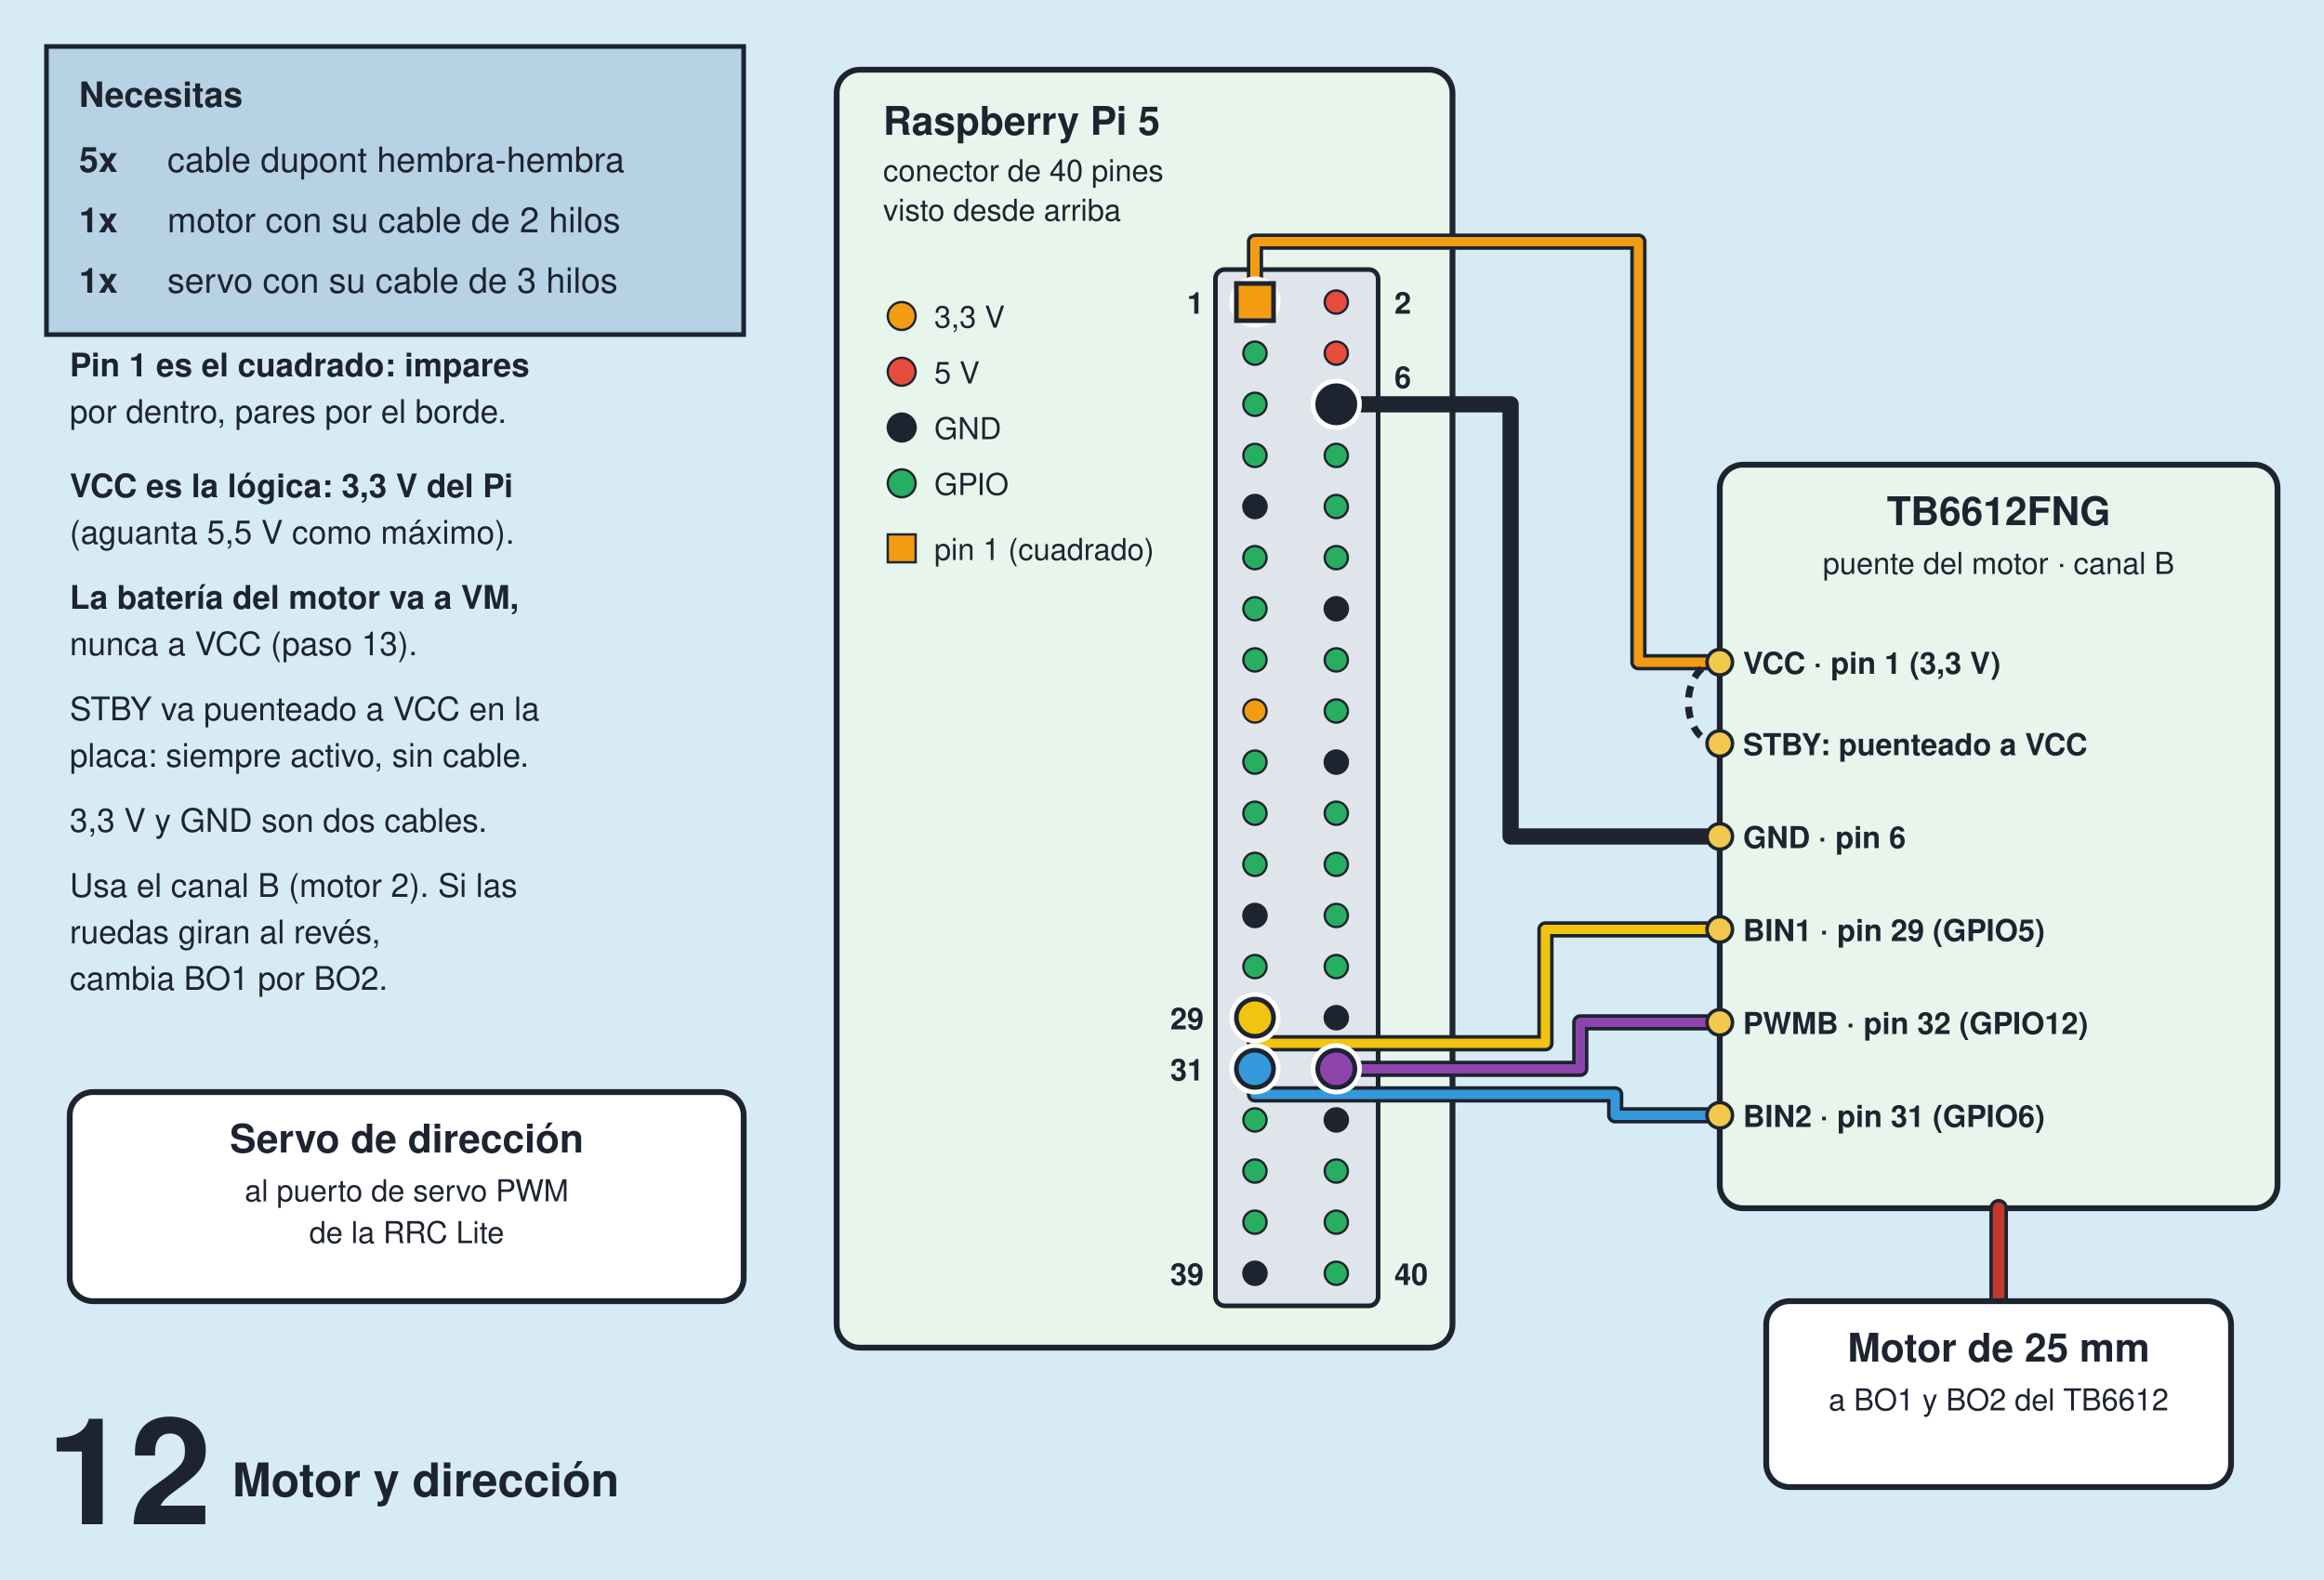
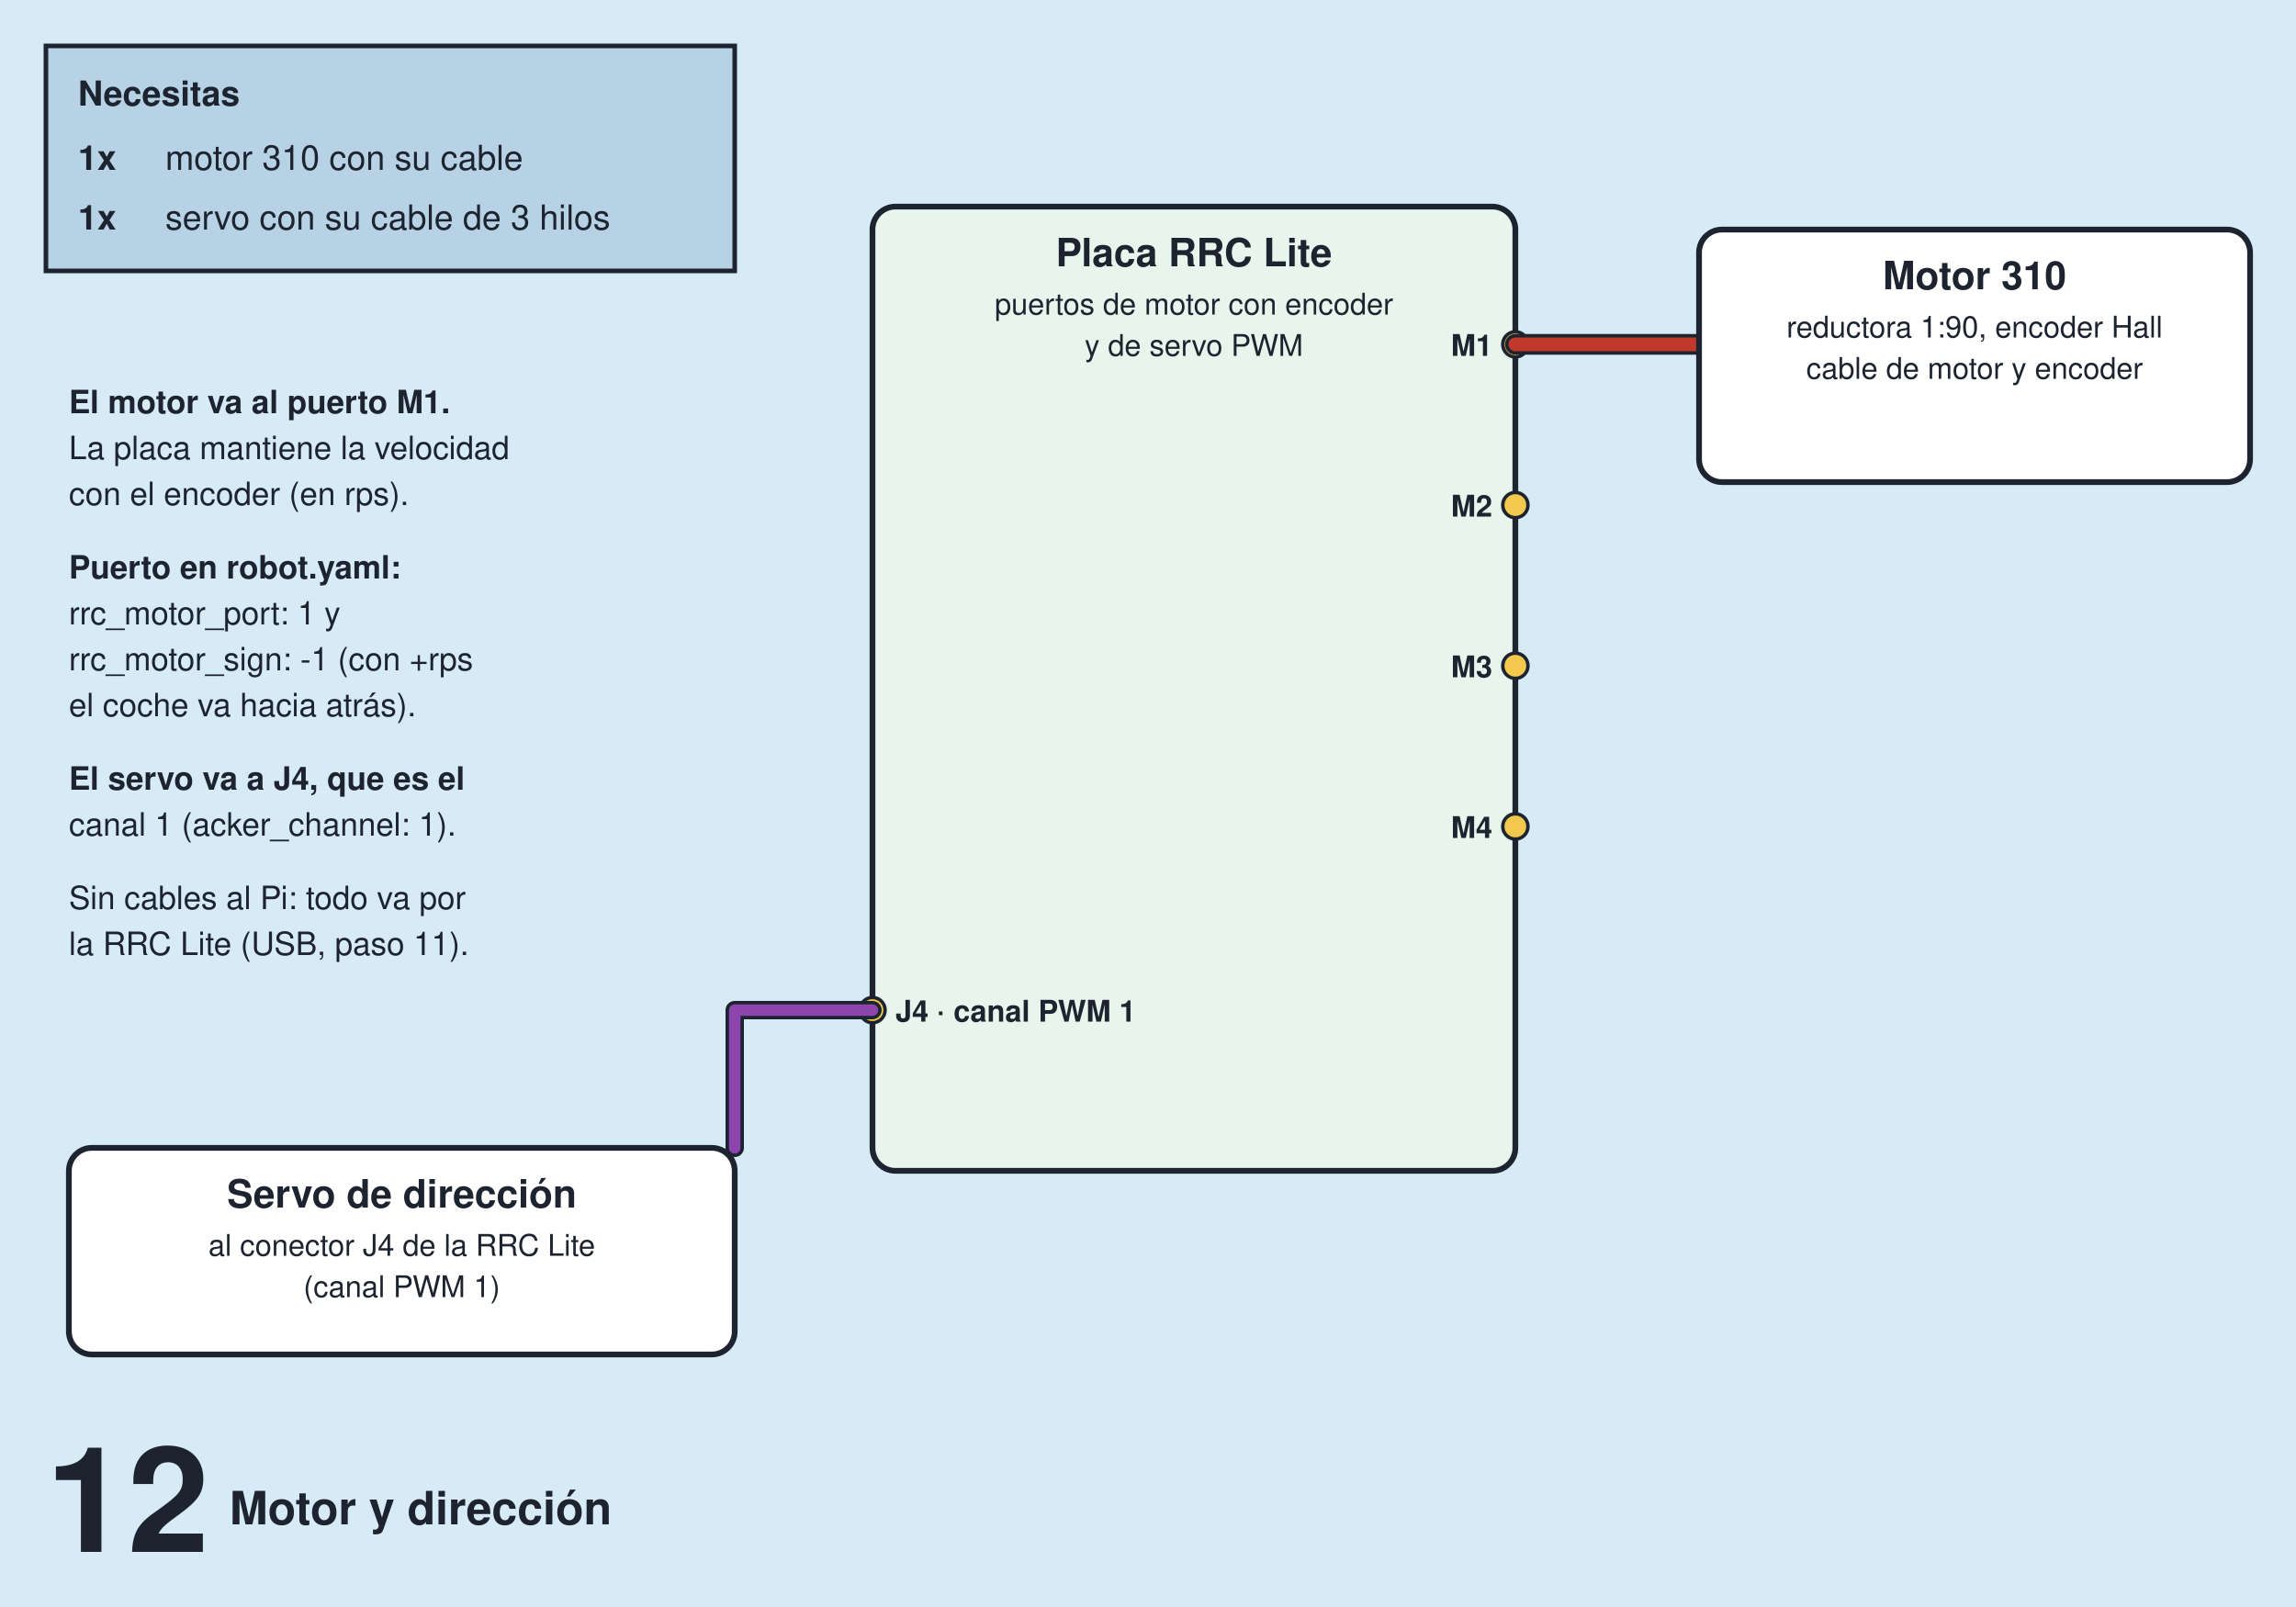
- <svg xmlns="http://www.w3.org/2000/svg" viewBox="0 0 1000 680" width="1000" height="680" role="img" aria-label="Motor y dirección">
-   <rect width="1000" height="680" fill="#d7ebf6" />
-   <text x="20" y="656" font-family="Helvetica, Arial, sans-serif" font-size="64" font-weight="bold" text-anchor="start" fill="#1d2430">12</text>
-   <text x="100" y="644" font-family="Helvetica, Arial, sans-serif" font-size="20" font-weight="bold" text-anchor="start" fill="#1d2430">Motor y dirección</text>
-   <rect x="20" y="20" width="300" height="124" fill="#b6d2e4" stroke="#1d2430" stroke-width="2" />
+ <svg xmlns="http://www.w3.org/2000/svg" viewBox="0 0 1000 700" width="1000" height="700" role="img" aria-label="Motor y dirección">
+   <rect width="1000" height="700" fill="#d7ebf6" />
+   <text x="20" y="676" font-family="Helvetica, Arial, sans-serif" font-size="64" font-weight="bold" text-anchor="start" fill="#1d2430">12</text>
+   <text x="100" y="664" font-family="Helvetica, Arial, sans-serif" font-size="20" font-weight="bold" text-anchor="start" fill="#1d2430">Motor y dirección</text>
+   <rect x="20" y="20" width="300" height="98" fill="#b6d2e4" stroke="#1d2430" stroke-width="2" />
  <text x="34" y="46" font-family="Helvetica, Arial, sans-serif" font-size="15" font-weight="bold" text-anchor="start" fill="#1d2430">Necesitas</text>
-   <text x="34" y="74" font-family="Helvetica, Arial, sans-serif" font-size="15" font-weight="bold" text-anchor="start" fill="#1d2430">5x</text>
-   <text x="72" y="74" font-family="Helvetica, Arial, sans-serif" font-size="15" font-weight="normal" text-anchor="start" fill="#1d2430">cable dupont hembra-hembra</text>
+   <text x="34" y="74" font-family="Helvetica, Arial, sans-serif" font-size="15" font-weight="bold" text-anchor="start" fill="#1d2430">1x</text>
+   <text x="72" y="74" font-family="Helvetica, Arial, sans-serif" font-size="15" font-weight="normal" text-anchor="start" fill="#1d2430">motor 310 con su cable</text>
  <text x="34" y="100" font-family="Helvetica, Arial, sans-serif" font-size="15" font-weight="bold" text-anchor="start" fill="#1d2430">1x</text>
-   <text x="72" y="100" font-family="Helvetica, Arial, sans-serif" font-size="15" font-weight="normal" text-anchor="start" fill="#1d2430">motor con su cable de 2 hilos</text>
-   <text x="34" y="126" font-family="Helvetica, Arial, sans-serif" font-size="15" font-weight="bold" text-anchor="start" fill="#1d2430">1x</text>
-   <text x="72" y="126" font-family="Helvetica, Arial, sans-serif" font-size="15" font-weight="normal" text-anchor="start" fill="#1d2430">servo con su cable de 3 hilos</text>
-   <rect x="360" y="30" width="265" height="550" rx="10" fill="#e8f5ec" stroke="#1d2430" stroke-width="2.5" />
-   <text x="380" y="58" font-family="Helvetica, Arial, sans-serif" font-size="17" font-weight="bold" text-anchor="start" fill="#1d2430">Raspberry Pi 5</text>
-   <text x="380" y="78" font-family="Helvetica, Arial, sans-serif" font-size="13" font-weight="normal" text-anchor="start" fill="#1d2430">conector de 40 pines</text>
-   <text x="380" y="95" font-family="Helvetica, Arial, sans-serif" font-size="13" font-weight="normal" text-anchor="start" fill="#1d2430">visto desde arriba</text>
-   <circle cx="388" cy="136" r="6" fill="#f39c12" stroke="#1d2430" stroke-width="1" />
-   <text x="402" y="141" font-family="Helvetica, Arial, sans-serif" font-size="13" font-weight="normal" text-anchor="start" fill="#1d2430">3,3 V</text>
-   <circle cx="388" cy="160" r="6" fill="#e74c3c" stroke="#1d2430" stroke-width="1" />
-   <text x="402" y="165" font-family="Helvetica, Arial, sans-serif" font-size="13" font-weight="normal" text-anchor="start" fill="#1d2430">5 V</text>
-   <circle cx="388" cy="184" r="6" fill="#1d2430" stroke="#1d2430" stroke-width="1" />
-   <text x="402" y="189" font-family="Helvetica, Arial, sans-serif" font-size="13" font-weight="normal" text-anchor="start" fill="#1d2430">GND</text>
-   <circle cx="388" cy="208" r="6" fill="#27ae60" stroke="#1d2430" stroke-width="1" />
-   <text x="402" y="213" font-family="Helvetica, Arial, sans-serif" font-size="13" font-weight="normal" text-anchor="start" fill="#1d2430">GPIO</text>
-   <rect x="382" y="230" width="12" height="12" fill="#f39c12" stroke="#1d2430" stroke-width="1" />
-   <text x="402" y="241" font-family="Helvetica, Arial, sans-serif" font-size="13" font-weight="normal" text-anchor="start" fill="#1d2430">pin 1 (cuadrado)</text>
-   <rect x="523" y="116" width="70" height="446" rx="4" fill="#dfe5ea" stroke="#1d2430" stroke-width="2" />
-   <circle cx="575" cy="130" r="5" fill="#e74c3c" stroke="#1d2430" stroke-width="1" />
-   <circle cx="540" cy="152" r="5" fill="#27ae60" stroke="#1d2430" stroke-width="1" />
-   <circle cx="575" cy="152" r="5" fill="#e74c3c" stroke="#1d2430" stroke-width="1" />
-   <circle cx="540" cy="174" r="5" fill="#27ae60" stroke="#1d2430" stroke-width="1" />
-   <circle cx="540" cy="196" r="5" fill="#27ae60" stroke="#1d2430" stroke-width="1" />
-   <circle cx="575" cy="196" r="5" fill="#27ae60" stroke="#1d2430" stroke-width="1" />
-   <circle cx="540" cy="218" r="5" fill="#1d2430" stroke="#1d2430" stroke-width="1" />
-   <circle cx="575" cy="218" r="5" fill="#27ae60" stroke="#1d2430" stroke-width="1" />
-   <circle cx="540" cy="240" r="5" fill="#27ae60" stroke="#1d2430" stroke-width="1" />
-   <circle cx="575" cy="240" r="5" fill="#27ae60" stroke="#1d2430" stroke-width="1" />
-   <circle cx="540" cy="262" r="5" fill="#27ae60" stroke="#1d2430" stroke-width="1" />
-   <circle cx="575" cy="262" r="5" fill="#1d2430" stroke="#1d2430" stroke-width="1" />
-   <circle cx="540" cy="284" r="5" fill="#27ae60" stroke="#1d2430" stroke-width="1" />
-   <circle cx="575" cy="284" r="5" fill="#27ae60" stroke="#1d2430" stroke-width="1" />
-   <circle cx="540" cy="306" r="5" fill="#f39c12" stroke="#1d2430" stroke-width="1" />
-   <circle cx="575" cy="306" r="5" fill="#27ae60" stroke="#1d2430" stroke-width="1" />
-   <circle cx="540" cy="328" r="5" fill="#27ae60" stroke="#1d2430" stroke-width="1" />
-   <circle cx="575" cy="328" r="5" fill="#1d2430" stroke="#1d2430" stroke-width="1" />
-   <circle cx="540" cy="350" r="5" fill="#27ae60" stroke="#1d2430" stroke-width="1" />
-   <circle cx="575" cy="350" r="5" fill="#27ae60" stroke="#1d2430" stroke-width="1" />
-   <circle cx="540" cy="372" r="5" fill="#27ae60" stroke="#1d2430" stroke-width="1" />
-   <circle cx="575" cy="372" r="5" fill="#27ae60" stroke="#1d2430" stroke-width="1" />
-   <circle cx="540" cy="394" r="5" fill="#1d2430" stroke="#1d2430" stroke-width="1" />
-   <circle cx="575" cy="394" r="5" fill="#27ae60" stroke="#1d2430" stroke-width="1" />
-   <circle cx="540" cy="416" r="5" fill="#27ae60" stroke="#1d2430" stroke-width="1" />
-   <circle cx="575" cy="416" r="5" fill="#27ae60" stroke="#1d2430" stroke-width="1" />
-   <circle cx="575" cy="438" r="5" fill="#1d2430" stroke="#1d2430" stroke-width="1" />
-   <circle cx="540" cy="482" r="5" fill="#27ae60" stroke="#1d2430" stroke-width="1" />
-   <circle cx="575" cy="482" r="5" fill="#1d2430" stroke="#1d2430" stroke-width="1" />
-   <circle cx="540" cy="504" r="5" fill="#27ae60" stroke="#1d2430" stroke-width="1" />
-   <circle cx="575" cy="504" r="5" fill="#27ae60" stroke="#1d2430" stroke-width="1" />
-   <circle cx="540" cy="526" r="5" fill="#27ae60" stroke="#1d2430" stroke-width="1" />
-   <circle cx="575" cy="526" r="5" fill="#27ae60" stroke="#1d2430" stroke-width="1" />
-   <circle cx="540" cy="548" r="5" fill="#1d2430" stroke="#1d2430" stroke-width="1" />
-   <circle cx="575" cy="548" r="5" fill="#27ae60" stroke="#1d2430" stroke-width="1" />
-   <text x="518" y="135" font-family="Helvetica, Arial, sans-serif" font-size="13" font-weight="bold" text-anchor="end" fill="#1d2430">1</text>
-   <text x="600" y="135" font-family="Helvetica, Arial, sans-serif" font-size="13" font-weight="bold" text-anchor="start" fill="#1d2430">2</text>
-   <text x="600" y="167" font-family="Helvetica, Arial, sans-serif" font-size="13" font-weight="bold" text-anchor="start" fill="#1d2430">6</text>
-   <text x="518" y="443" font-family="Helvetica, Arial, sans-serif" font-size="13" font-weight="bold" text-anchor="end" fill="#1d2430">29</text>
-   <text x="518" y="465" font-family="Helvetica, Arial, sans-serif" font-size="13" font-weight="bold" text-anchor="end" fill="#1d2430">31</text>
-   <text x="518" y="553" font-family="Helvetica, Arial, sans-serif" font-size="13" font-weight="bold" text-anchor="end" fill="#1d2430">39</text>
-   <text x="600" y="553" font-family="Helvetica, Arial, sans-serif" font-size="13" font-weight="bold" text-anchor="start" fill="#1d2430">40</text>
-   <rect x="740" y="200" width="240" height="320" rx="10" fill="#e8f5ec" stroke="#1d2430" stroke-width="2.5" />
-   <text x="860.0" y="226" font-family="Helvetica, Arial, sans-serif" font-size="17" font-weight="bold" text-anchor="middle" fill="#1d2430">TB6612FNG</text>
-   <text x="860.0" y="247" font-family="Helvetica, Arial, sans-serif" font-size="13" font-weight="normal" text-anchor="middle" fill="#1d2430">puente del motor · canal B</text>
-   <path d="M 540 130 L 540 104 L 705 104 L 705 285 L 734 285" fill="none" stroke="#1d2430" stroke-width="7" stroke-linejoin="round" stroke-linecap="round" />
-   <path d="M 540 130 L 540 104 L 705 104 L 705 285 L 734 285" fill="none" stroke="#f39c12" stroke-width="4" stroke-linejoin="round" stroke-linecap="round" />
-   <path d="M 575 174 L 650 174 L 650 360 L 734 360" fill="none" stroke="#1d2430" stroke-width="7" stroke-linejoin="round" stroke-linecap="round" />
-   <path d="M 575 174 L 650 174 L 650 360 L 734 360" fill="none" stroke="#1d2430" stroke-width="4" stroke-linejoin="round" stroke-linecap="round" />
-   <path d="M 540 438 L 540 449 L 665 449 L 665 400 L 734 400" fill="none" stroke="#1d2430" stroke-width="7" stroke-linejoin="round" stroke-linecap="round" />
-   <path d="M 540 438 L 540 449 L 665 449 L 665 400 L 734 400" fill="none" stroke="#f1c40f" stroke-width="4" stroke-linejoin="round" stroke-linecap="round" />
-   <path d="M 575 460 L 680 460 L 680 440 L 734 440" fill="none" stroke="#1d2430" stroke-width="7" stroke-linejoin="round" stroke-linecap="round" />
-   <path d="M 575 460 L 680 460 L 680 440 L 734 440" fill="none" stroke="#8e44ad" stroke-width="4" stroke-linejoin="round" stroke-linecap="round" />
-   <path d="M 540 460 L 540 471 L 695 471 L 695 480 L 734 480" fill="none" stroke="#1d2430" stroke-width="7" stroke-linejoin="round" stroke-linecap="round" />
-   <path d="M 540 460 L 540 471 L 695 471 L 695 480 L 734 480" fill="none" stroke="#3498db" stroke-width="4" stroke-linejoin="round" stroke-linecap="round" />
-   <path d="M 740 320 C 722 320, 722 285, 740 285" fill="none" stroke="#1d2430" stroke-width="3" stroke-dasharray="5 4" />
-   <circle cx="740" cy="285" r="5.5" fill="#f2c94c" stroke="#1d2430" stroke-width="1.5" />
-   <text x="750" y="290" font-family="Helvetica, Arial, sans-serif" font-size="13" font-weight="bold" text-anchor="start" fill="#1d2430">VCC · pin 1 (3,3 V)</text>
-   <circle cx="740" cy="320" r="5.5" fill="#f2c94c" stroke="#1d2430" stroke-width="1.5" />
-   <text x="750" y="325" font-family="Helvetica, Arial, sans-serif" font-size="13" font-weight="bold" text-anchor="start" fill="#1d2430">STBY: puenteado a VCC</text>
-   <circle cx="740" cy="360" r="5.5" fill="#f2c94c" stroke="#1d2430" stroke-width="1.5" />
-   <text x="750" y="365" font-family="Helvetica, Arial, sans-serif" font-size="13" font-weight="bold" text-anchor="start" fill="#1d2430">GND · pin 6</text>
-   <circle cx="740" cy="400" r="5.5" fill="#f2c94c" stroke="#1d2430" stroke-width="1.5" />
-   <text x="750" y="405" font-family="Helvetica, Arial, sans-serif" font-size="13" font-weight="bold" text-anchor="start" fill="#1d2430">BIN1 · pin 29 (GPIO5)</text>
-   <circle cx="740" cy="440" r="5.5" fill="#f2c94c" stroke="#1d2430" stroke-width="1.5" />
-   <text x="750" y="445" font-family="Helvetica, Arial, sans-serif" font-size="13" font-weight="bold" text-anchor="start" fill="#1d2430">PWMB · pin 32 (GPIO12)</text>
-   <circle cx="740" cy="480" r="5.5" fill="#f2c94c" stroke="#1d2430" stroke-width="1.5" />
-   <text x="750" y="485" font-family="Helvetica, Arial, sans-serif" font-size="13" font-weight="bold" text-anchor="start" fill="#1d2430">BIN2 · pin 31 (GPIO6)</text>
-   <circle cx="540" cy="130" r="11" fill="#ffffff" stroke="none" />
-   <rect x="532" y="122" width="16" height="16" fill="#f39c12" stroke="#1d2430" stroke-width="2" />
-   <circle cx="575" cy="174" r="11" fill="#ffffff" stroke="none" />
-   <circle cx="575" cy="174" r="8" fill="#1d2430" stroke="#1d2430" stroke-width="2" />
-   <circle cx="540" cy="438" r="11" fill="#ffffff" stroke="none" />
-   <circle cx="540" cy="438" r="8" fill="#f1c40f" stroke="#1d2430" stroke-width="2" />
-   <circle cx="575" cy="460" r="11" fill="#ffffff" stroke="none" />
-   <circle cx="575" cy="460" r="8" fill="#8e44ad" stroke="#1d2430" stroke-width="2" />
-   <circle cx="540" cy="460" r="11" fill="#ffffff" stroke="none" />
-   <circle cx="540" cy="460" r="8" fill="#3498db" stroke="#1d2430" stroke-width="2" />
-   <path d="M 860 520 L 860 560" fill="none" stroke="#1d2430" stroke-width="8" stroke-linejoin="round" stroke-linecap="round" />
-   <path d="M 860 520 L 860 560" fill="none" stroke="#c0392b" stroke-width="5" stroke-linejoin="round" stroke-linecap="round" />
-   <rect x="760" y="560" width="200" height="80" rx="10" fill="#ffffff" stroke="#1d2430" stroke-width="2.5" />
-   <text x="860.0" y="586" font-family="Helvetica, Arial, sans-serif" font-size="17" font-weight="bold" text-anchor="middle" fill="#1d2430">Motor de 25 mm</text>
-   <text x="860.0" y="607" font-family="Helvetica, Arial, sans-serif" font-size="13" font-weight="normal" text-anchor="middle" fill="#1d2430">a BO1 y BO2 del TB6612</text>
-   <rect x="30" y="470" width="290" height="90" rx="10" fill="#ffffff" stroke="#1d2430" stroke-width="2.5" />
-   <text x="175.0" y="496" font-family="Helvetica, Arial, sans-serif" font-size="17" font-weight="bold" text-anchor="middle" fill="#1d2430">Servo de dirección</text>
-   <text x="175.0" y="517" font-family="Helvetica, Arial, sans-serif" font-size="13" font-weight="normal" text-anchor="middle" fill="#1d2430">al puerto de servo PWM</text>
-   <text x="175.0" y="535" font-family="Helvetica, Arial, sans-serif" font-size="13" font-weight="normal" text-anchor="middle" fill="#1d2430">de la RRC Lite</text>
-   <text x="30" y="162" font-family="Helvetica, Arial, sans-serif" font-size="14" font-weight="bold" text-anchor="start" fill="#1d2430">Pin 1 es el cuadrado: impares</text>
-   <text x="30" y="182" font-family="Helvetica, Arial, sans-serif" font-size="14" font-weight="normal" text-anchor="start" fill="#1d2430">por dentro, pares por el borde.</text>
-   <text x="30" y="214" font-family="Helvetica, Arial, sans-serif" font-size="14" font-weight="bold" text-anchor="start" fill="#1d2430">VCC es la lógica: 3,3 V del Pi</text>
-   <text x="30" y="234" font-family="Helvetica, Arial, sans-serif" font-size="14" font-weight="normal" text-anchor="start" fill="#1d2430">(aguanta 5,5 V como máximo).</text>
-   <text x="30" y="262" font-family="Helvetica, Arial, sans-serif" font-size="14" font-weight="bold" text-anchor="start" fill="#1d2430">La batería del motor va a VM,</text>
-   <text x="30" y="282" font-family="Helvetica, Arial, sans-serif" font-size="14" font-weight="normal" text-anchor="start" fill="#1d2430">nunca a VCC (paso 13).</text>
-   <text x="30" y="310" font-family="Helvetica, Arial, sans-serif" font-size="14" font-weight="normal" text-anchor="start" fill="#1d2430">STBY va puenteado a VCC en la</text>
-   <text x="30" y="330" font-family="Helvetica, Arial, sans-serif" font-size="14" font-weight="normal" text-anchor="start" fill="#1d2430">placa: siempre activo, sin cable.</text>
-   <text x="30" y="358" font-family="Helvetica, Arial, sans-serif" font-size="14" font-weight="normal" text-anchor="start" fill="#1d2430">3,3 V y GND son dos cables.</text>
-   <text x="30" y="386" font-family="Helvetica, Arial, sans-serif" font-size="14" font-weight="normal" text-anchor="start" fill="#1d2430">Usa el canal B (motor 2). Si las</text>
-   <text x="30" y="406" font-family="Helvetica, Arial, sans-serif" font-size="14" font-weight="normal" text-anchor="start" fill="#1d2430">ruedas giran al revés,</text>
-   <text x="30" y="426" font-family="Helvetica, Arial, sans-serif" font-size="14" font-weight="normal" text-anchor="start" fill="#1d2430">cambia BO1 por BO2.</text>
+   <text x="72" y="100" font-family="Helvetica, Arial, sans-serif" font-size="15" font-weight="normal" text-anchor="start" fill="#1d2430">servo con su cable de 3 hilos</text>
+   <rect x="380" y="90" width="280" height="420" rx="10" fill="#e8f5ec" stroke="#1d2430" stroke-width="2.5" />
+   <text x="520.0" y="116" font-family="Helvetica, Arial, sans-serif" font-size="17" font-weight="bold" text-anchor="middle" fill="#1d2430">Placa RRC Lite</text>
+   <text x="520.0" y="137" font-family="Helvetica, Arial, sans-serif" font-size="13" font-weight="normal" text-anchor="middle" fill="#1d2430">puertos de motor con encoder</text>
+   <text x="520.0" y="155" font-family="Helvetica, Arial, sans-serif" font-size="13" font-weight="normal" text-anchor="middle" fill="#1d2430">y de servo PWM</text>
+   <circle cx="660" cy="150" r="5.5" fill="#f2c94c" stroke="#1d2430" stroke-width="1.5" />
+   <text x="650" y="155" font-family="Helvetica, Arial, sans-serif" font-size="13" font-weight="bold" text-anchor="end" fill="#1d2430">M1</text>
+   <circle cx="660" cy="220" r="5.5" fill="#f2c94c" stroke="#1d2430" stroke-width="1.5" />
+   <text x="650" y="225" font-family="Helvetica, Arial, sans-serif" font-size="13" font-weight="bold" text-anchor="end" fill="#1d2430">M2</text>
+   <circle cx="660" cy="290" r="5.5" fill="#f2c94c" stroke="#1d2430" stroke-width="1.5" />
+   <text x="650" y="295" font-family="Helvetica, Arial, sans-serif" font-size="13" font-weight="bold" text-anchor="end" fill="#1d2430">M3</text>
+   <circle cx="660" cy="360" r="5.5" fill="#f2c94c" stroke="#1d2430" stroke-width="1.5" />
+   <text x="650" y="365" font-family="Helvetica, Arial, sans-serif" font-size="13" font-weight="bold" text-anchor="end" fill="#1d2430">M4</text>
+   <circle cx="380" cy="440" r="5.5" fill="#f2c94c" stroke="#1d2430" stroke-width="1.5" />
+   <text x="390" y="445" font-family="Helvetica, Arial, sans-serif" font-size="13" font-weight="bold" text-anchor="start" fill="#1d2430">J4 · canal PWM 1</text>
+   <path d="M 660 150 L 740 150" fill="none" stroke="#1d2430" stroke-width="9" stroke-linejoin="round" stroke-linecap="round" />
+   <path d="M 660 150 L 740 150" fill="none" stroke="#c0392b" stroke-width="6" stroke-linejoin="round" stroke-linecap="round" />
+   <rect x="740" y="100" width="240" height="110" rx="10" fill="#ffffff" stroke="#1d2430" stroke-width="2.5" />
+   <text x="860.0" y="126" font-family="Helvetica, Arial, sans-serif" font-size="17" font-weight="bold" text-anchor="middle" fill="#1d2430">Motor 310</text>
+   <text x="860.0" y="147" font-family="Helvetica, Arial, sans-serif" font-size="13" font-weight="normal" text-anchor="middle" fill="#1d2430">reductora 1:90, encoder Hall</text>
+   <text x="860.0" y="165" font-family="Helvetica, Arial, sans-serif" font-size="13" font-weight="normal" text-anchor="middle" fill="#1d2430">cable de motor y encoder</text>
+   <path d="M 380 440 L 320 440 L 320 500" fill="none" stroke="#1d2430" stroke-width="8" stroke-linejoin="round" stroke-linecap="round" />
+   <path d="M 380 440 L 320 440 L 320 500" fill="none" stroke="#8e44ad" stroke-width="5" stroke-linejoin="round" stroke-linecap="round" />
+   <rect x="30" y="500" width="290" height="90" rx="10" fill="#ffffff" stroke="#1d2430" stroke-width="2.5" />
+   <text x="175.0" y="526" font-family="Helvetica, Arial, sans-serif" font-size="17" font-weight="bold" text-anchor="middle" fill="#1d2430">Servo de dirección</text>
+   <text x="175.0" y="547" font-family="Helvetica, Arial, sans-serif" font-size="13" font-weight="normal" text-anchor="middle" fill="#1d2430">al conector J4 de la RRC Lite</text>
+   <text x="175.0" y="565" font-family="Helvetica, Arial, sans-serif" font-size="13" font-weight="normal" text-anchor="middle" fill="#1d2430">(canal PWM 1)</text>
+   <text x="30" y="180" font-family="Helvetica, Arial, sans-serif" font-size="14" font-weight="bold" text-anchor="start" fill="#1d2430">El motor va al puerto M1.</text>
+   <text x="30" y="200" font-family="Helvetica, Arial, sans-serif" font-size="14" font-weight="normal" text-anchor="start" fill="#1d2430">La placa mantiene la velocidad</text>
+   <text x="30" y="220" font-family="Helvetica, Arial, sans-serif" font-size="14" font-weight="normal" text-anchor="start" fill="#1d2430">con el encoder (en rps).</text>
+   <text x="30" y="252" font-family="Helvetica, Arial, sans-serif" font-size="14" font-weight="bold" text-anchor="start" fill="#1d2430">Puerto en robot.yaml:</text>
+   <text x="30" y="272" font-family="Helvetica, Arial, sans-serif" font-size="14" font-weight="normal" text-anchor="start" fill="#1d2430">rrc_motor_port: 1 y</text>
+   <text x="30" y="292" font-family="Helvetica, Arial, sans-serif" font-size="14" font-weight="normal" text-anchor="start" fill="#1d2430">rrc_motor_sign: -1 (con +rps</text>
+   <text x="30" y="312" font-family="Helvetica, Arial, sans-serif" font-size="14" font-weight="normal" text-anchor="start" fill="#1d2430">el coche va hacia atrás).</text>
+   <text x="30" y="344" font-family="Helvetica, Arial, sans-serif" font-size="14" font-weight="bold" text-anchor="start" fill="#1d2430">El servo va a J4, que es el</text>
+   <text x="30" y="364" font-family="Helvetica, Arial, sans-serif" font-size="14" font-weight="normal" text-anchor="start" fill="#1d2430">canal 1 (acker_channel: 1).</text>
+   <text x="30" y="396" font-family="Helvetica, Arial, sans-serif" font-size="14" font-weight="normal" text-anchor="start" fill="#1d2430">Sin cables al Pi: todo va por</text>
+   <text x="30" y="416" font-family="Helvetica, Arial, sans-serif" font-size="14" font-weight="normal" text-anchor="start" fill="#1d2430">la RRC Lite (USB, paso 11).</text>
</svg>
